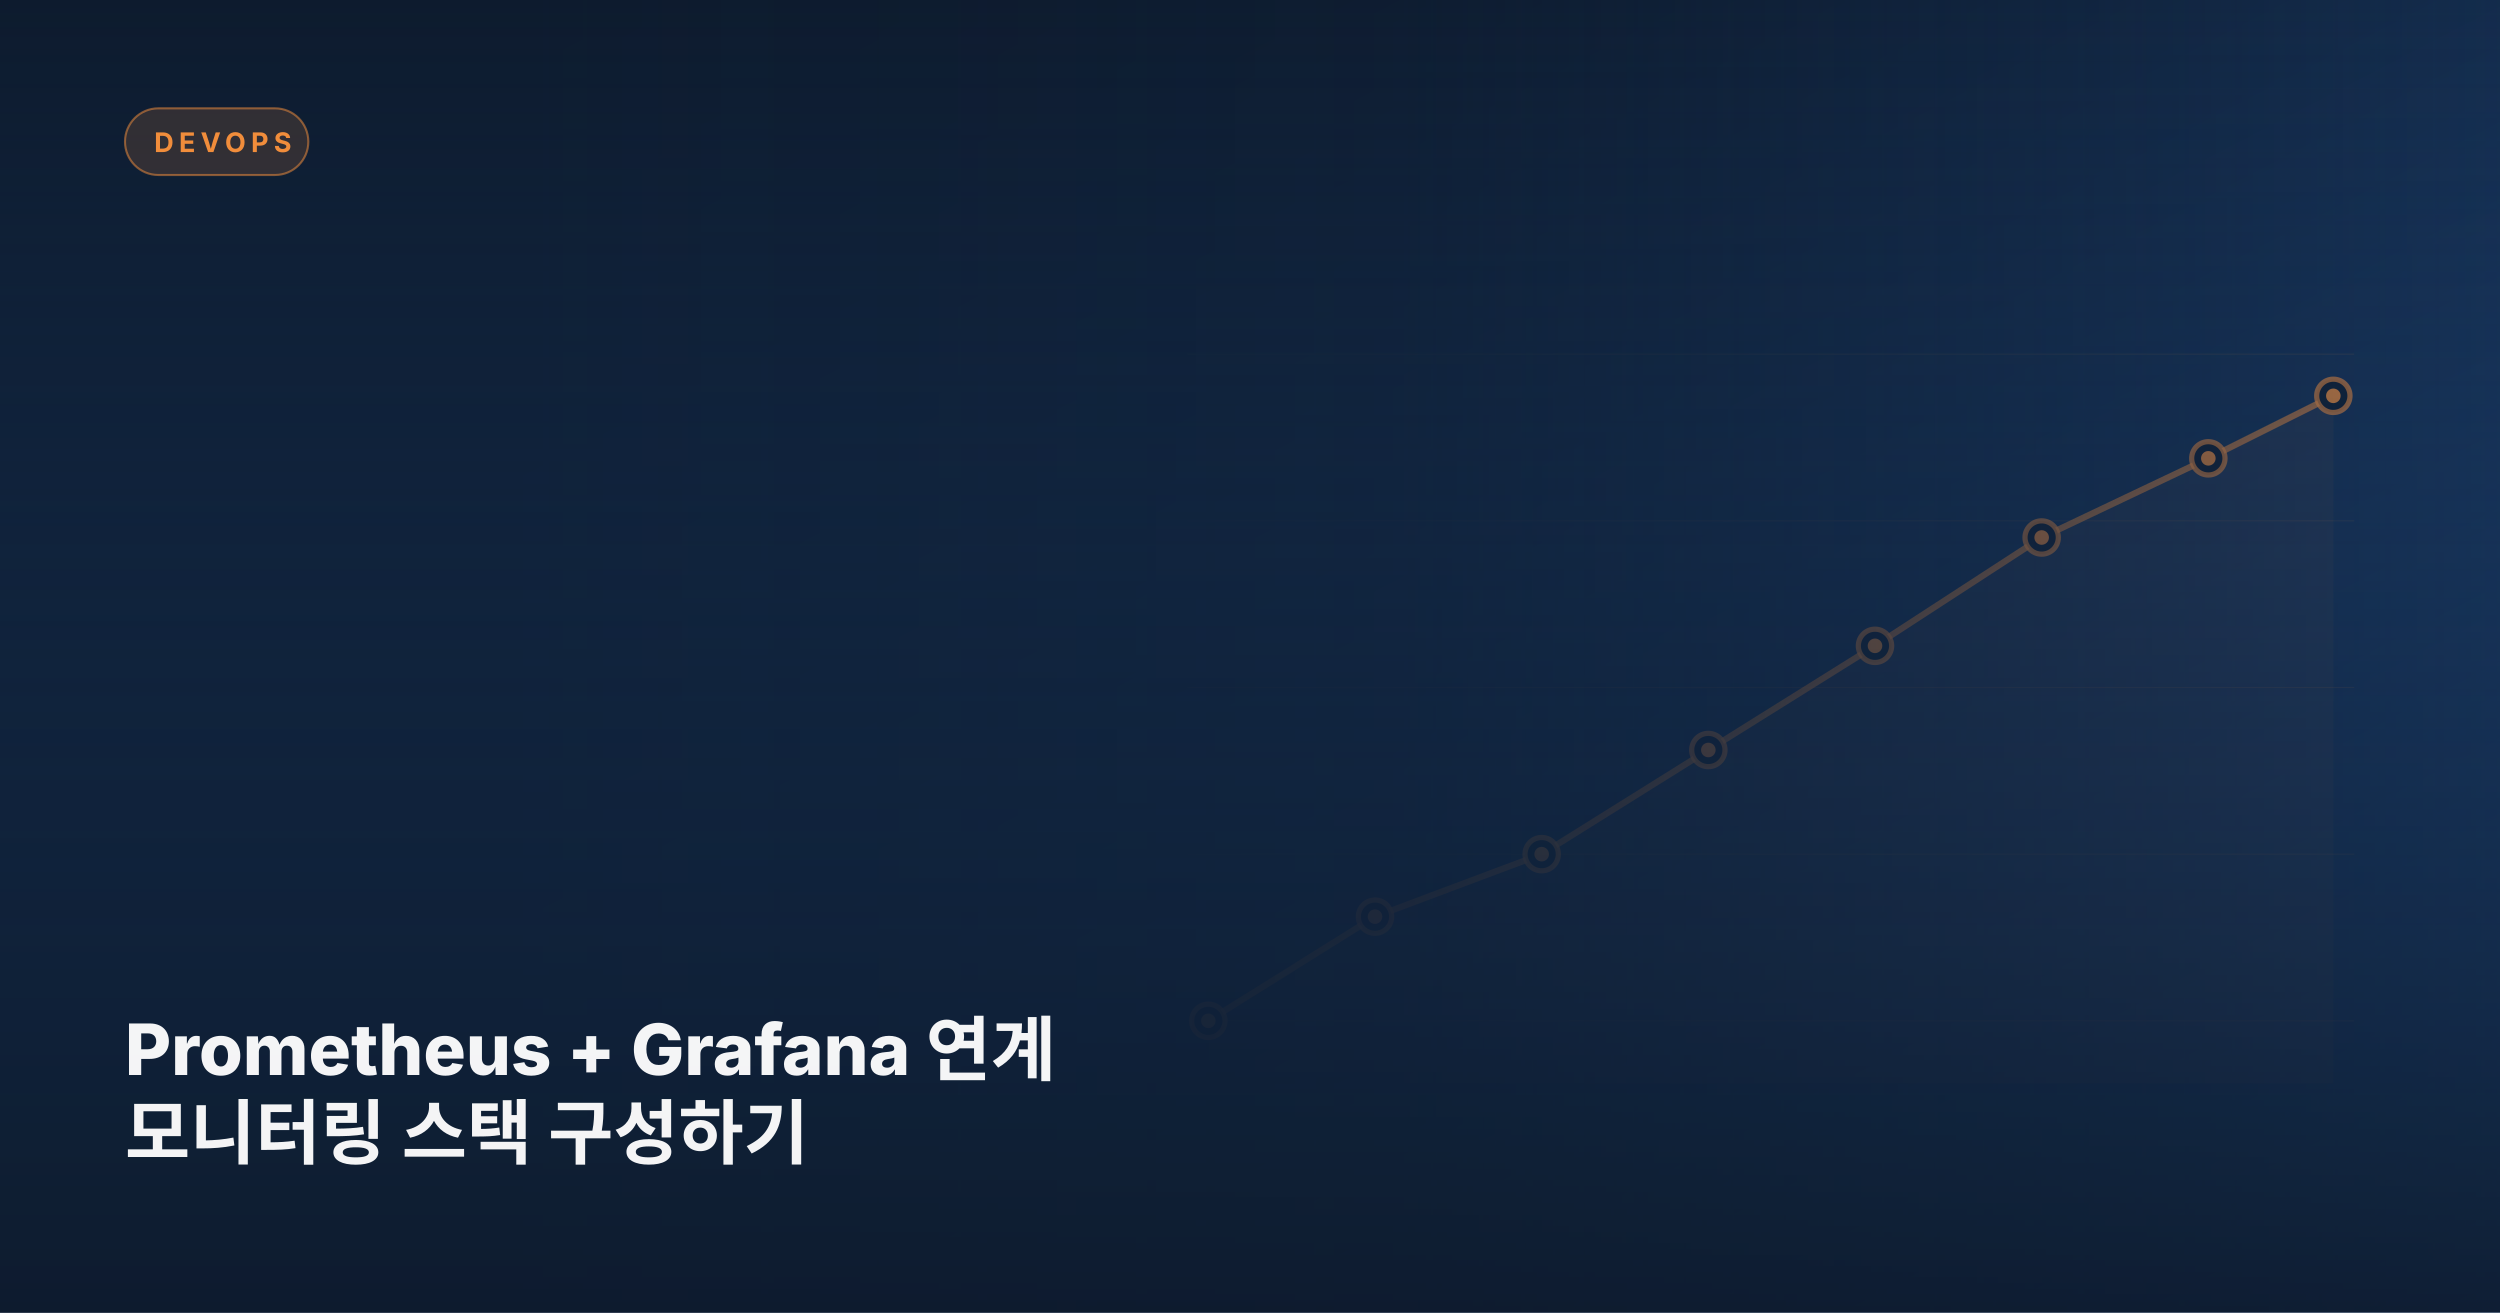
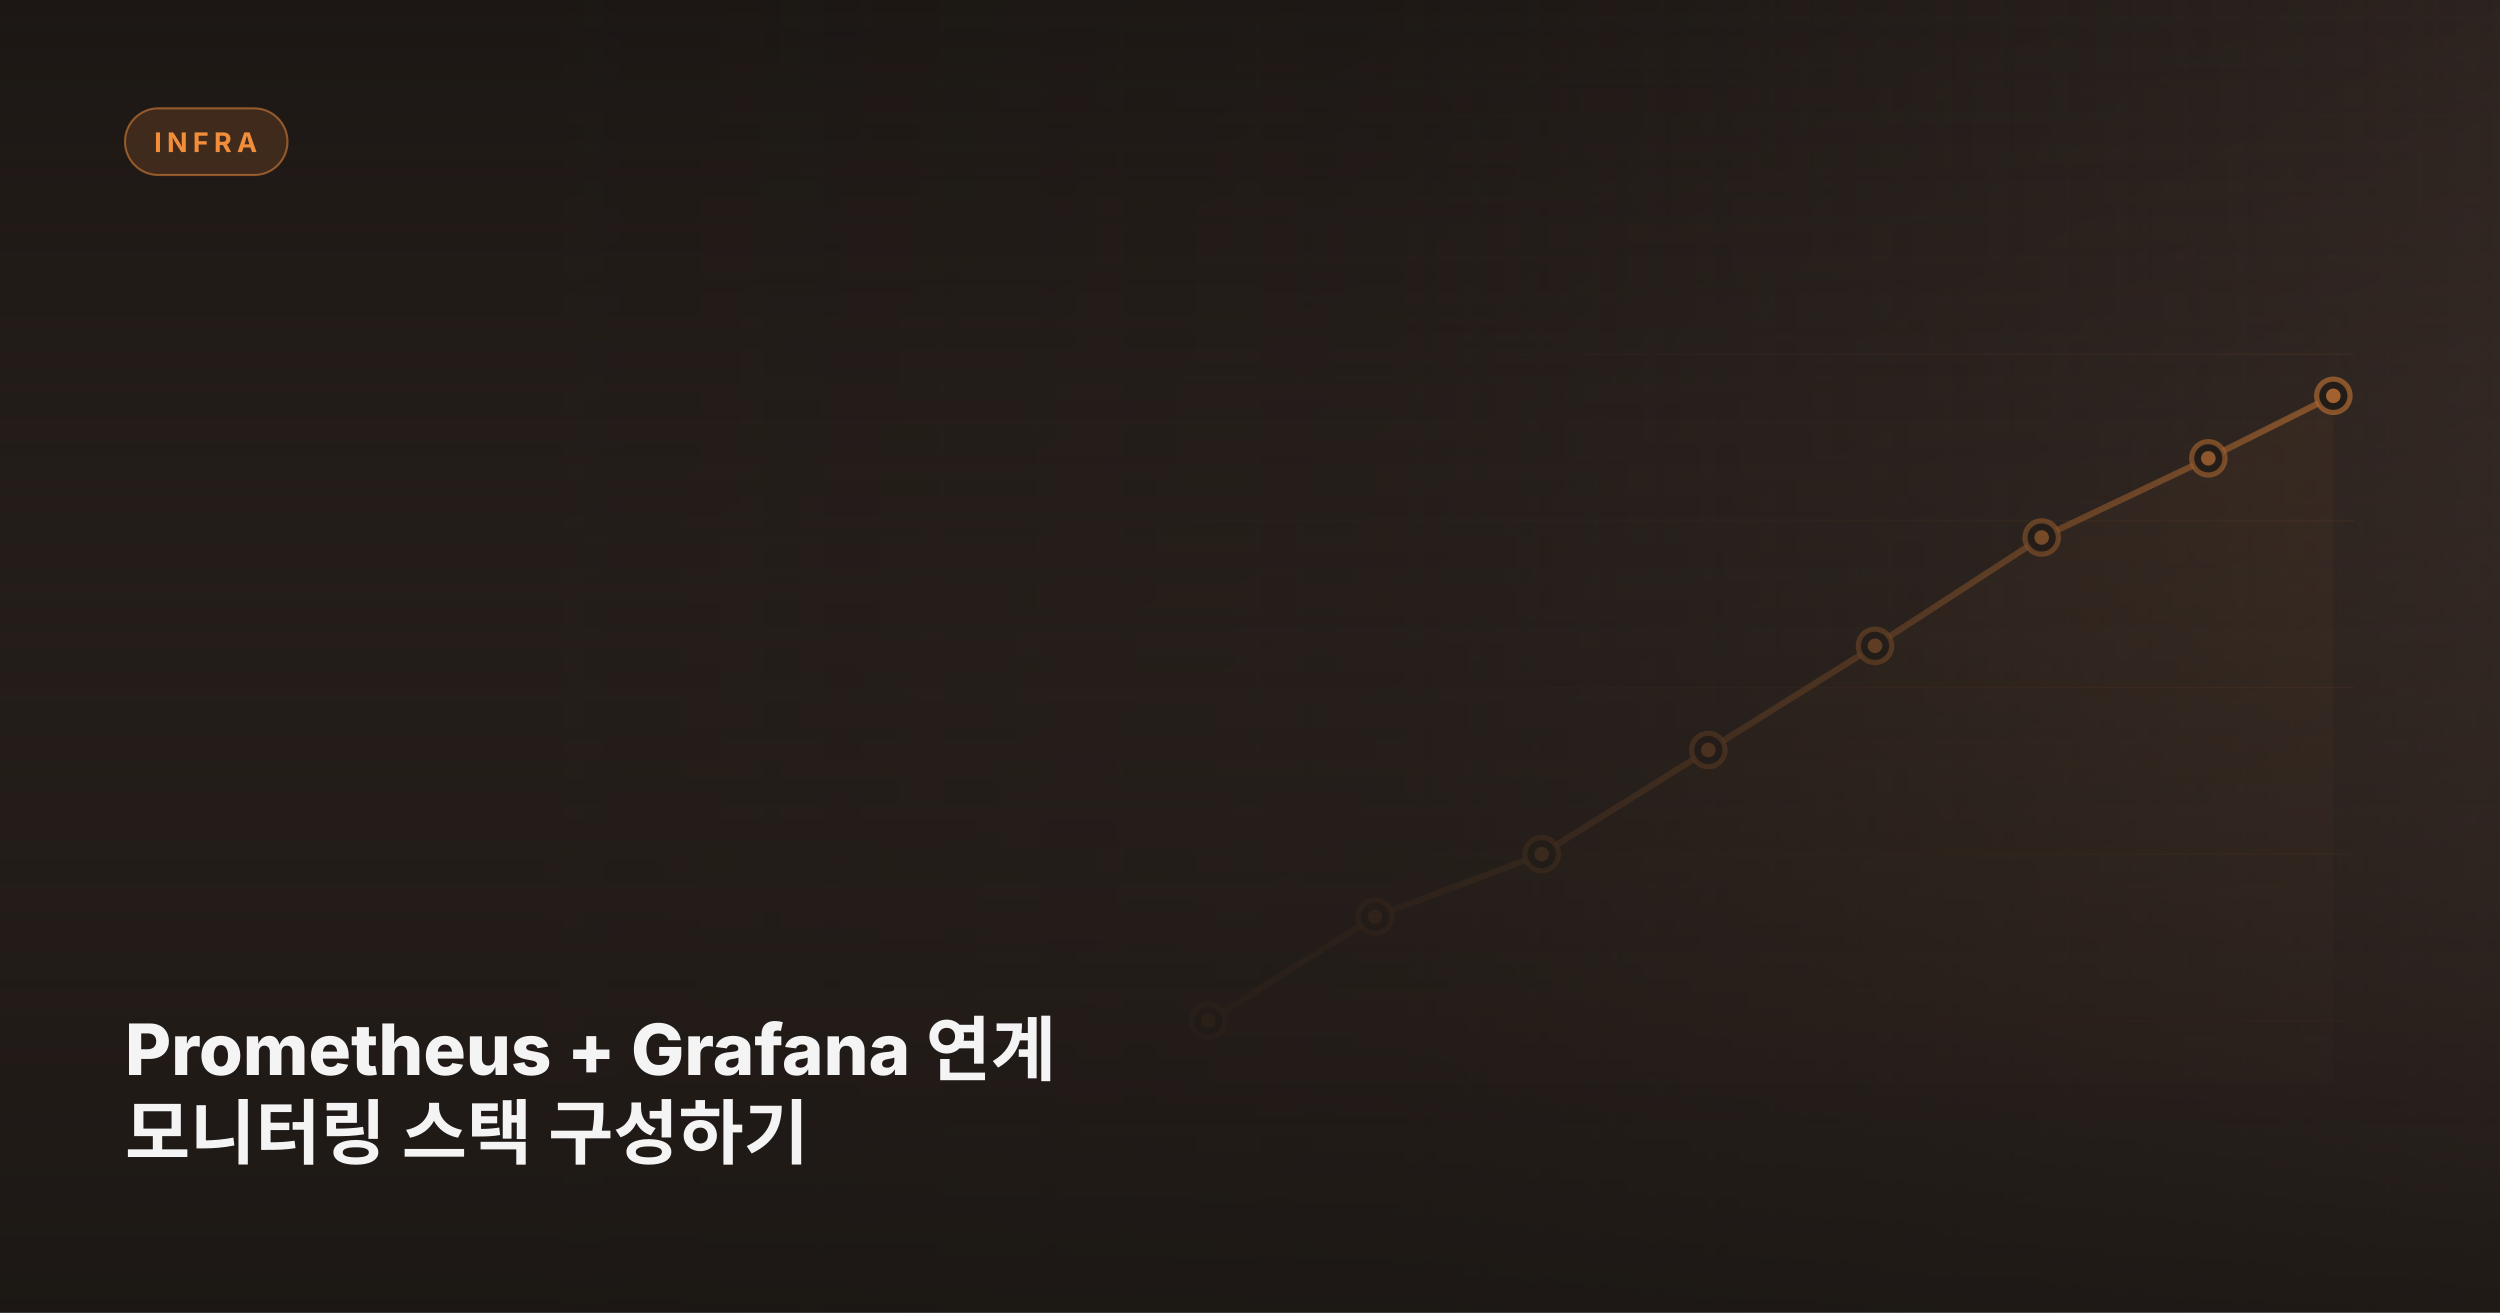
<svg xmlns="http://www.w3.org/2000/svg" width="1200" height="630" viewBox="0 0 1200 630">
  <defs>
    <linearGradient id="bg" x1="0%" y1="0%" x2="100%" y2="100%">
-       <stop offset="0%" stop-color="#0d1b2e" />
-       <stop offset="100%" stop-color="#1a3d6b" />
+       <stop offset="0%" stop-color="#1c1714" />
+       <stop offset="100%" stop-color="#3d302a" />
    </linearGradient>
    <linearGradient id="lf" x1="100%" y1="0%" x2="20%" y2="0%">
-       <stop offset="0%" stop-color="#0d1b2e" stop-opacity="0" />
-       <stop offset="55%" stop-color="#0d1b2e" stop-opacity="0.82" />
-       <stop offset="100%" stop-color="#0d1b2e" stop-opacity="1" />
+       <stop offset="0%" stop-color="#1c1714" stop-opacity="0" />
+       <stop offset="55%" stop-color="#1c1714" stop-opacity="0.82" />
+       <stop offset="100%" stop-color="#1c1714" stop-opacity="1" />
    </linearGradient>
    <linearGradient id="bf" x1="0%" y1="0%" x2="0%" y2="100%">
-       <stop offset="0%" stop-color="#1a3d6b" stop-opacity="0" />
-       <stop offset="100%" stop-color="#0d1b2e" stop-opacity="0.9" />
+       <stop offset="0%" stop-color="#3d302a" stop-opacity="0" />
+       <stop offset="100%" stop-color="#1c1714" stop-opacity="0.9" />
    </linearGradient>
  </defs>
  <rect width="1200" height="630" fill="url(#bg)" />
  <line x1="570" y1="490" x2="1130" y2="490" stroke="#fb923c" stroke-width="0.5" stroke-opacity="0.12" />
  <line x1="570" y1="410" x2="1130" y2="410" stroke="#fb923c" stroke-width="0.5" stroke-opacity="0.12" />
  <line x1="570" y1="330" x2="1130" y2="330" stroke="#fb923c" stroke-width="0.5" stroke-opacity="0.12" />
  <line x1="570" y1="250" x2="1130" y2="250" stroke="#fb923c" stroke-width="0.5" stroke-opacity="0.12" />
  <line x1="570" y1="170" x2="1130" y2="170" stroke="#fb923c" stroke-width="0.5" stroke-opacity="0.12" />
  <polygon points="580,520 580,490 660,440 740,410 820,360 900,310 980,258 1060,220 1120,190 1120,520" fill="#fb923c" fill-opacity="0.06" />
  <polyline points="580,490 660,440 740,410 820,360 900,310 980,258 1060,220 1120,190" fill="none" stroke="#fb923c" stroke-width="3" stroke-linecap="round" stroke-linejoin="round" stroke-opacity="0.65" />
-   <circle cx="580" cy="490" r="8" fill="#0d1b2e" stroke="#fb923c" stroke-width="2.5" stroke-opacity="0.7" />
+   <circle cx="580" cy="490" r="8" fill="#1c1714" stroke="#fb923c" stroke-width="2.5" stroke-opacity="0.7" />
  <circle cx="580" cy="490" r="3.5" fill="#fb923c" fill-opacity="0.9" />
-   <circle cx="660" cy="440" r="8" fill="#0d1b2e" stroke="#fb923c" stroke-width="2.5" stroke-opacity="0.7" />
+   <circle cx="660" cy="440" r="8" fill="#1c1714" stroke="#fb923c" stroke-width="2.5" stroke-opacity="0.7" />
  <circle cx="660" cy="440" r="3.5" fill="#fb923c" fill-opacity="0.9" />
-   <circle cx="740" cy="410" r="8" fill="#0d1b2e" stroke="#fb923c" stroke-width="2.5" stroke-opacity="0.7" />
+   <circle cx="740" cy="410" r="8" fill="#1c1714" stroke="#fb923c" stroke-width="2.5" stroke-opacity="0.7" />
  <circle cx="740" cy="410" r="3.5" fill="#fb923c" fill-opacity="0.9" />
-   <circle cx="820" cy="360" r="8" fill="#0d1b2e" stroke="#fb923c" stroke-width="2.5" stroke-opacity="0.7" />
+   <circle cx="820" cy="360" r="8" fill="#1c1714" stroke="#fb923c" stroke-width="2.5" stroke-opacity="0.7" />
  <circle cx="820" cy="360" r="3.5" fill="#fb923c" fill-opacity="0.9" />
-   <circle cx="900" cy="310" r="8" fill="#0d1b2e" stroke="#fb923c" stroke-width="2.5" stroke-opacity="0.7" />
+   <circle cx="900" cy="310" r="8" fill="#1c1714" stroke="#fb923c" stroke-width="2.5" stroke-opacity="0.7" />
  <circle cx="900" cy="310" r="3.5" fill="#fb923c" fill-opacity="0.9" />
-   <circle cx="980" cy="258" r="8" fill="#0d1b2e" stroke="#fb923c" stroke-width="2.5" stroke-opacity="0.7" />
+   <circle cx="980" cy="258" r="8" fill="#1c1714" stroke="#fb923c" stroke-width="2.5" stroke-opacity="0.7" />
  <circle cx="980" cy="258" r="3.5" fill="#fb923c" fill-opacity="0.9" />
-   <circle cx="1060" cy="220" r="8" fill="#0d1b2e" stroke="#fb923c" stroke-width="2.5" stroke-opacity="0.7" />
+   <circle cx="1060" cy="220" r="8" fill="#1c1714" stroke="#fb923c" stroke-width="2.5" stroke-opacity="0.7" />
  <circle cx="1060" cy="220" r="3.5" fill="#fb923c" fill-opacity="0.9" />
-   <circle cx="1120" cy="190" r="8" fill="#0d1b2e" stroke="#fb923c" stroke-width="2.5" stroke-opacity="0.7" />
+   <circle cx="1120" cy="190" r="8" fill="#1c1714" stroke="#fb923c" stroke-width="2.5" stroke-opacity="0.7" />
  <circle cx="1120" cy="190" r="3.5" fill="#fb923c" fill-opacity="0.9" />
  <rect width="1200" height="630" fill="url(#lf)" />
  <rect width="1200" height="630" fill="url(#bf)" />
-   <rect x="60" y="52" width="88" height="32" rx="16" fill="#fb923c" fill-opacity="0.15" stroke="#fb923c" stroke-width="1" stroke-opacity="0.5" />
-   <text x="74" y="73" font-family="system-ui,-apple-system,Segoe UI,sans-serif" font-size="13" font-weight="700" letter-spacing="2.5" fill="#fb923c" fill-opacity="0.95">DEVOPS</text>
+   <rect x="60" y="52" width="78" height="32" rx="16" fill="#fb923c" fill-opacity="0.15" stroke="#fb923c" stroke-width="1" stroke-opacity="0.5" />
+   <text x="74" y="73" font-family="system-ui,-apple-system,Segoe UI,sans-serif" font-size="13" font-weight="700" letter-spacing="2.5" fill="#fb923c" fill-opacity="0.95">INFRA</text>
  <text x="60" y="516" font-family="system-ui,-apple-system,Segoe UI,sans-serif" font-size="34" font-weight="800" fill="white" fill-opacity="0.95">Prometheus + Grafana 연계</text>
  <text x="60" y="556" font-family="system-ui,-apple-system,Segoe UI,sans-serif" font-size="34" font-weight="800" fill="white" fill-opacity="0.95">모니터링 스택 구성하기</text>
</svg>
